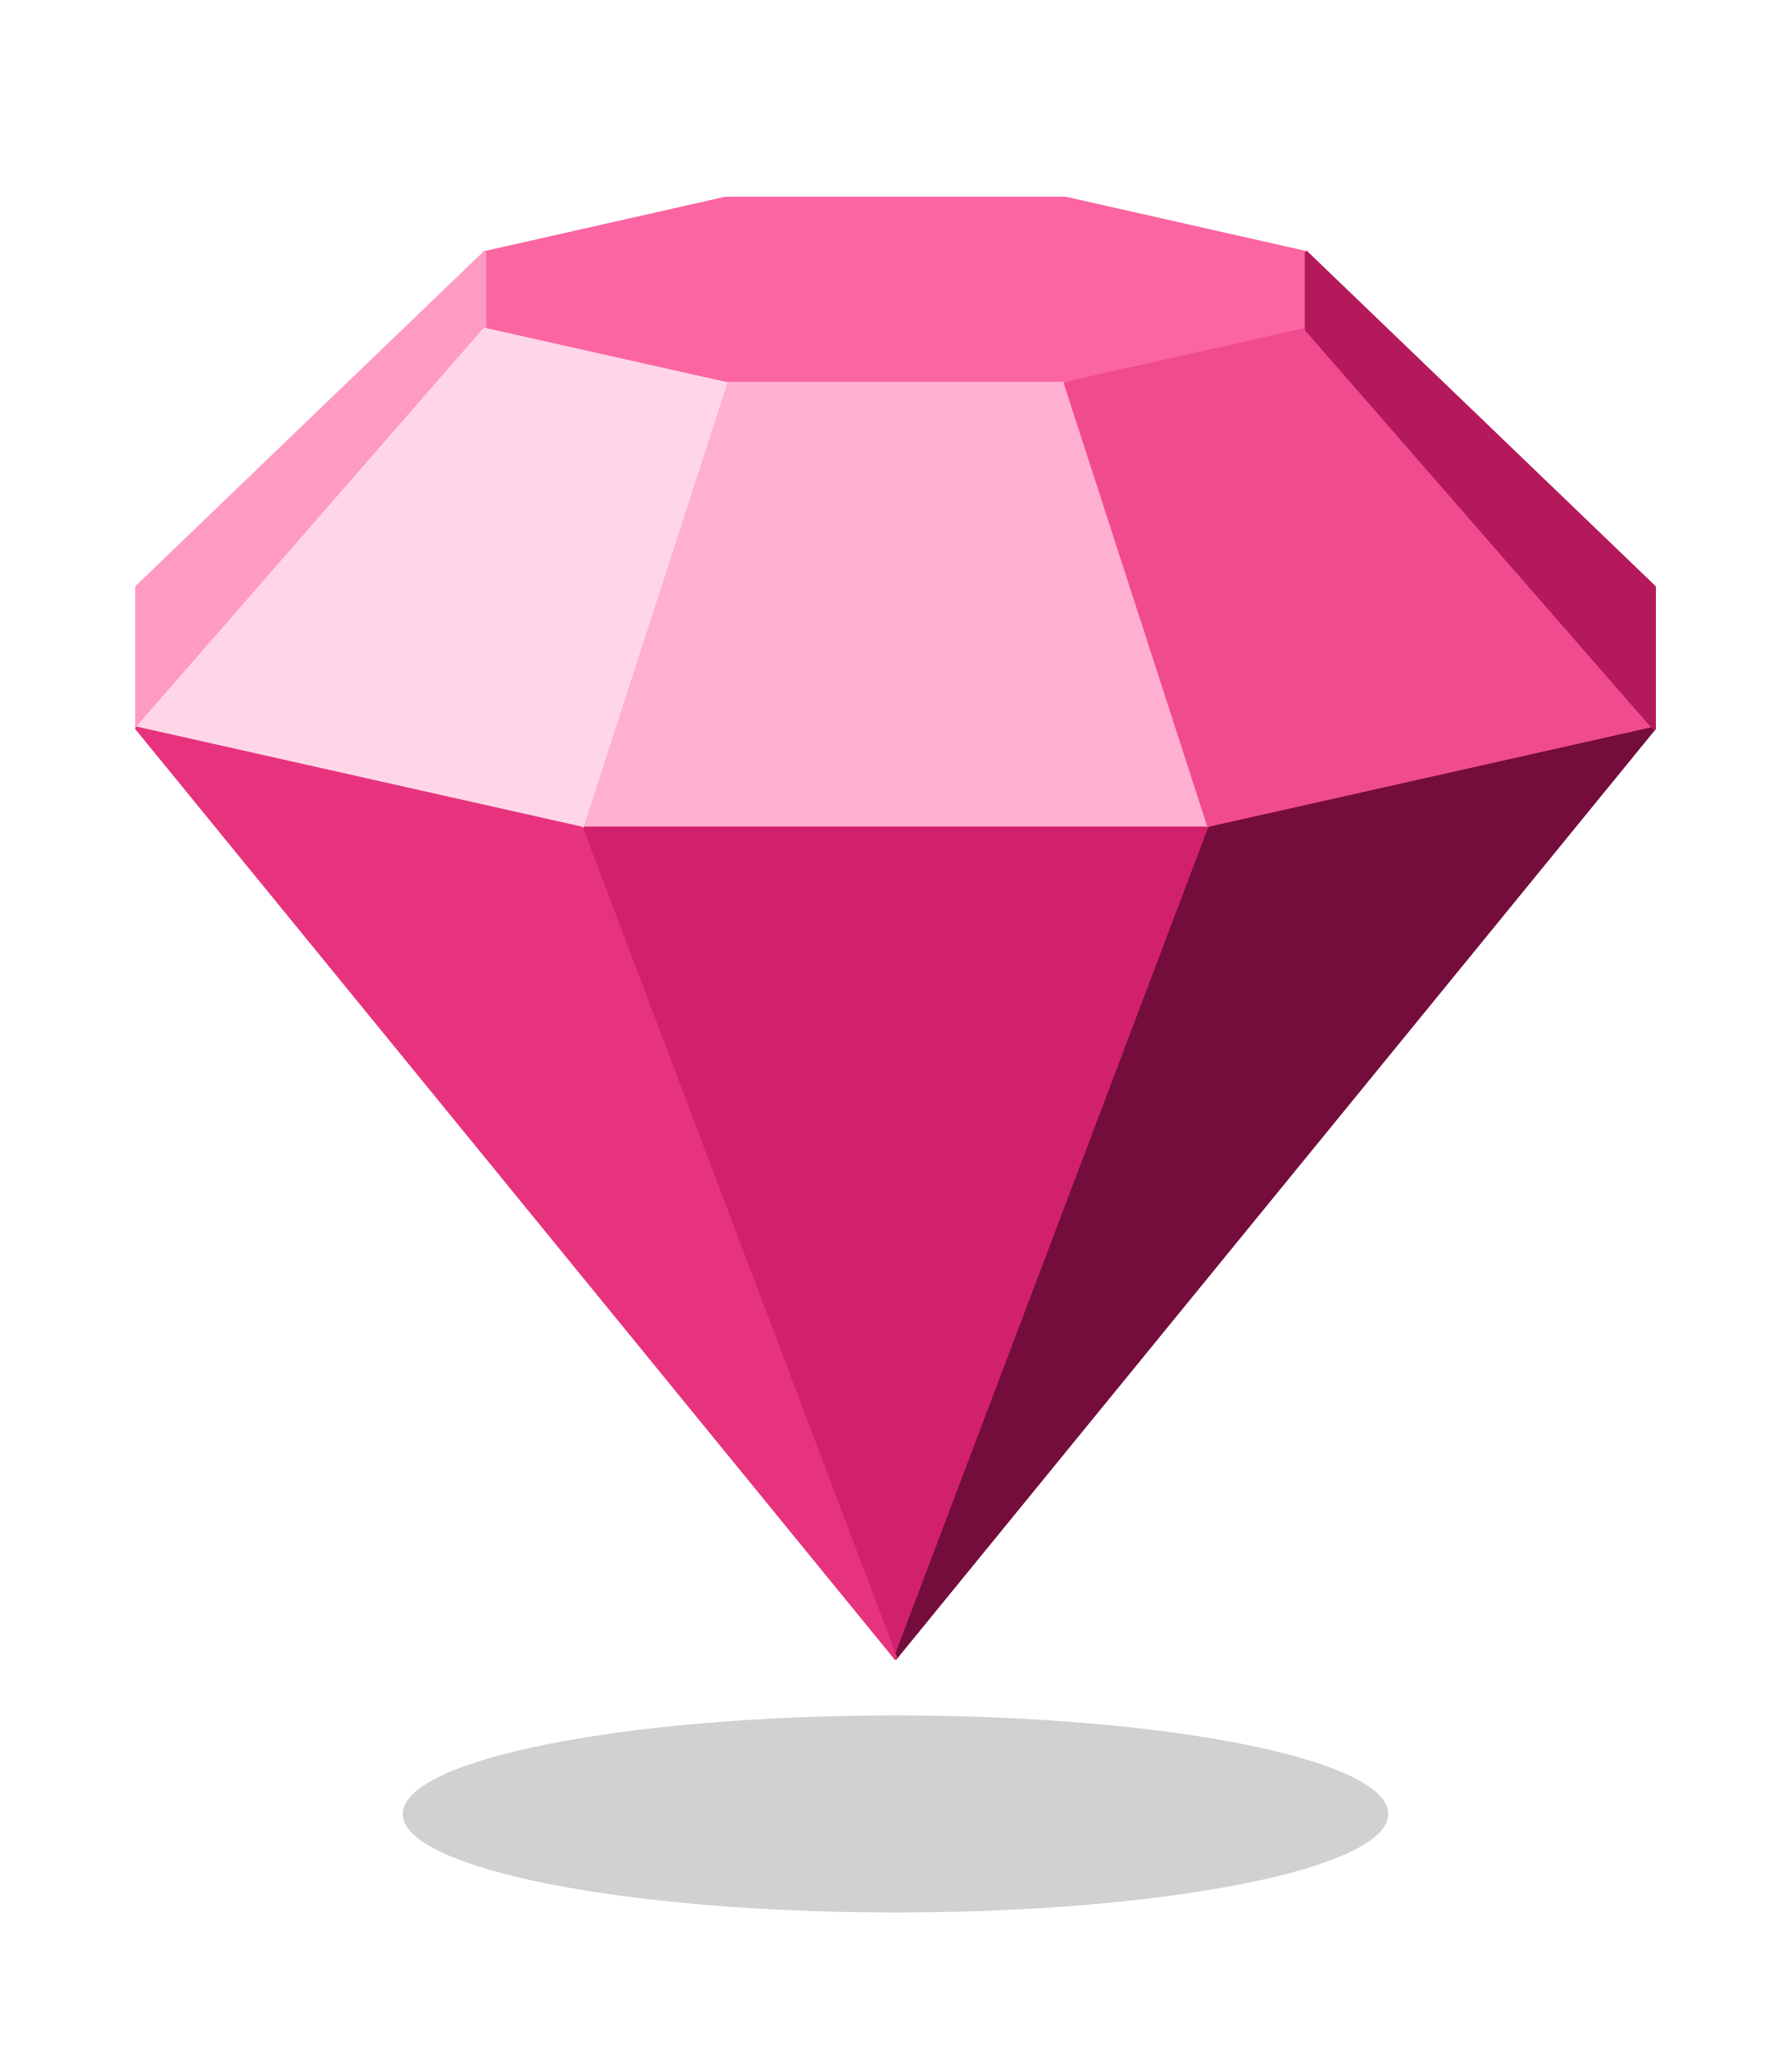
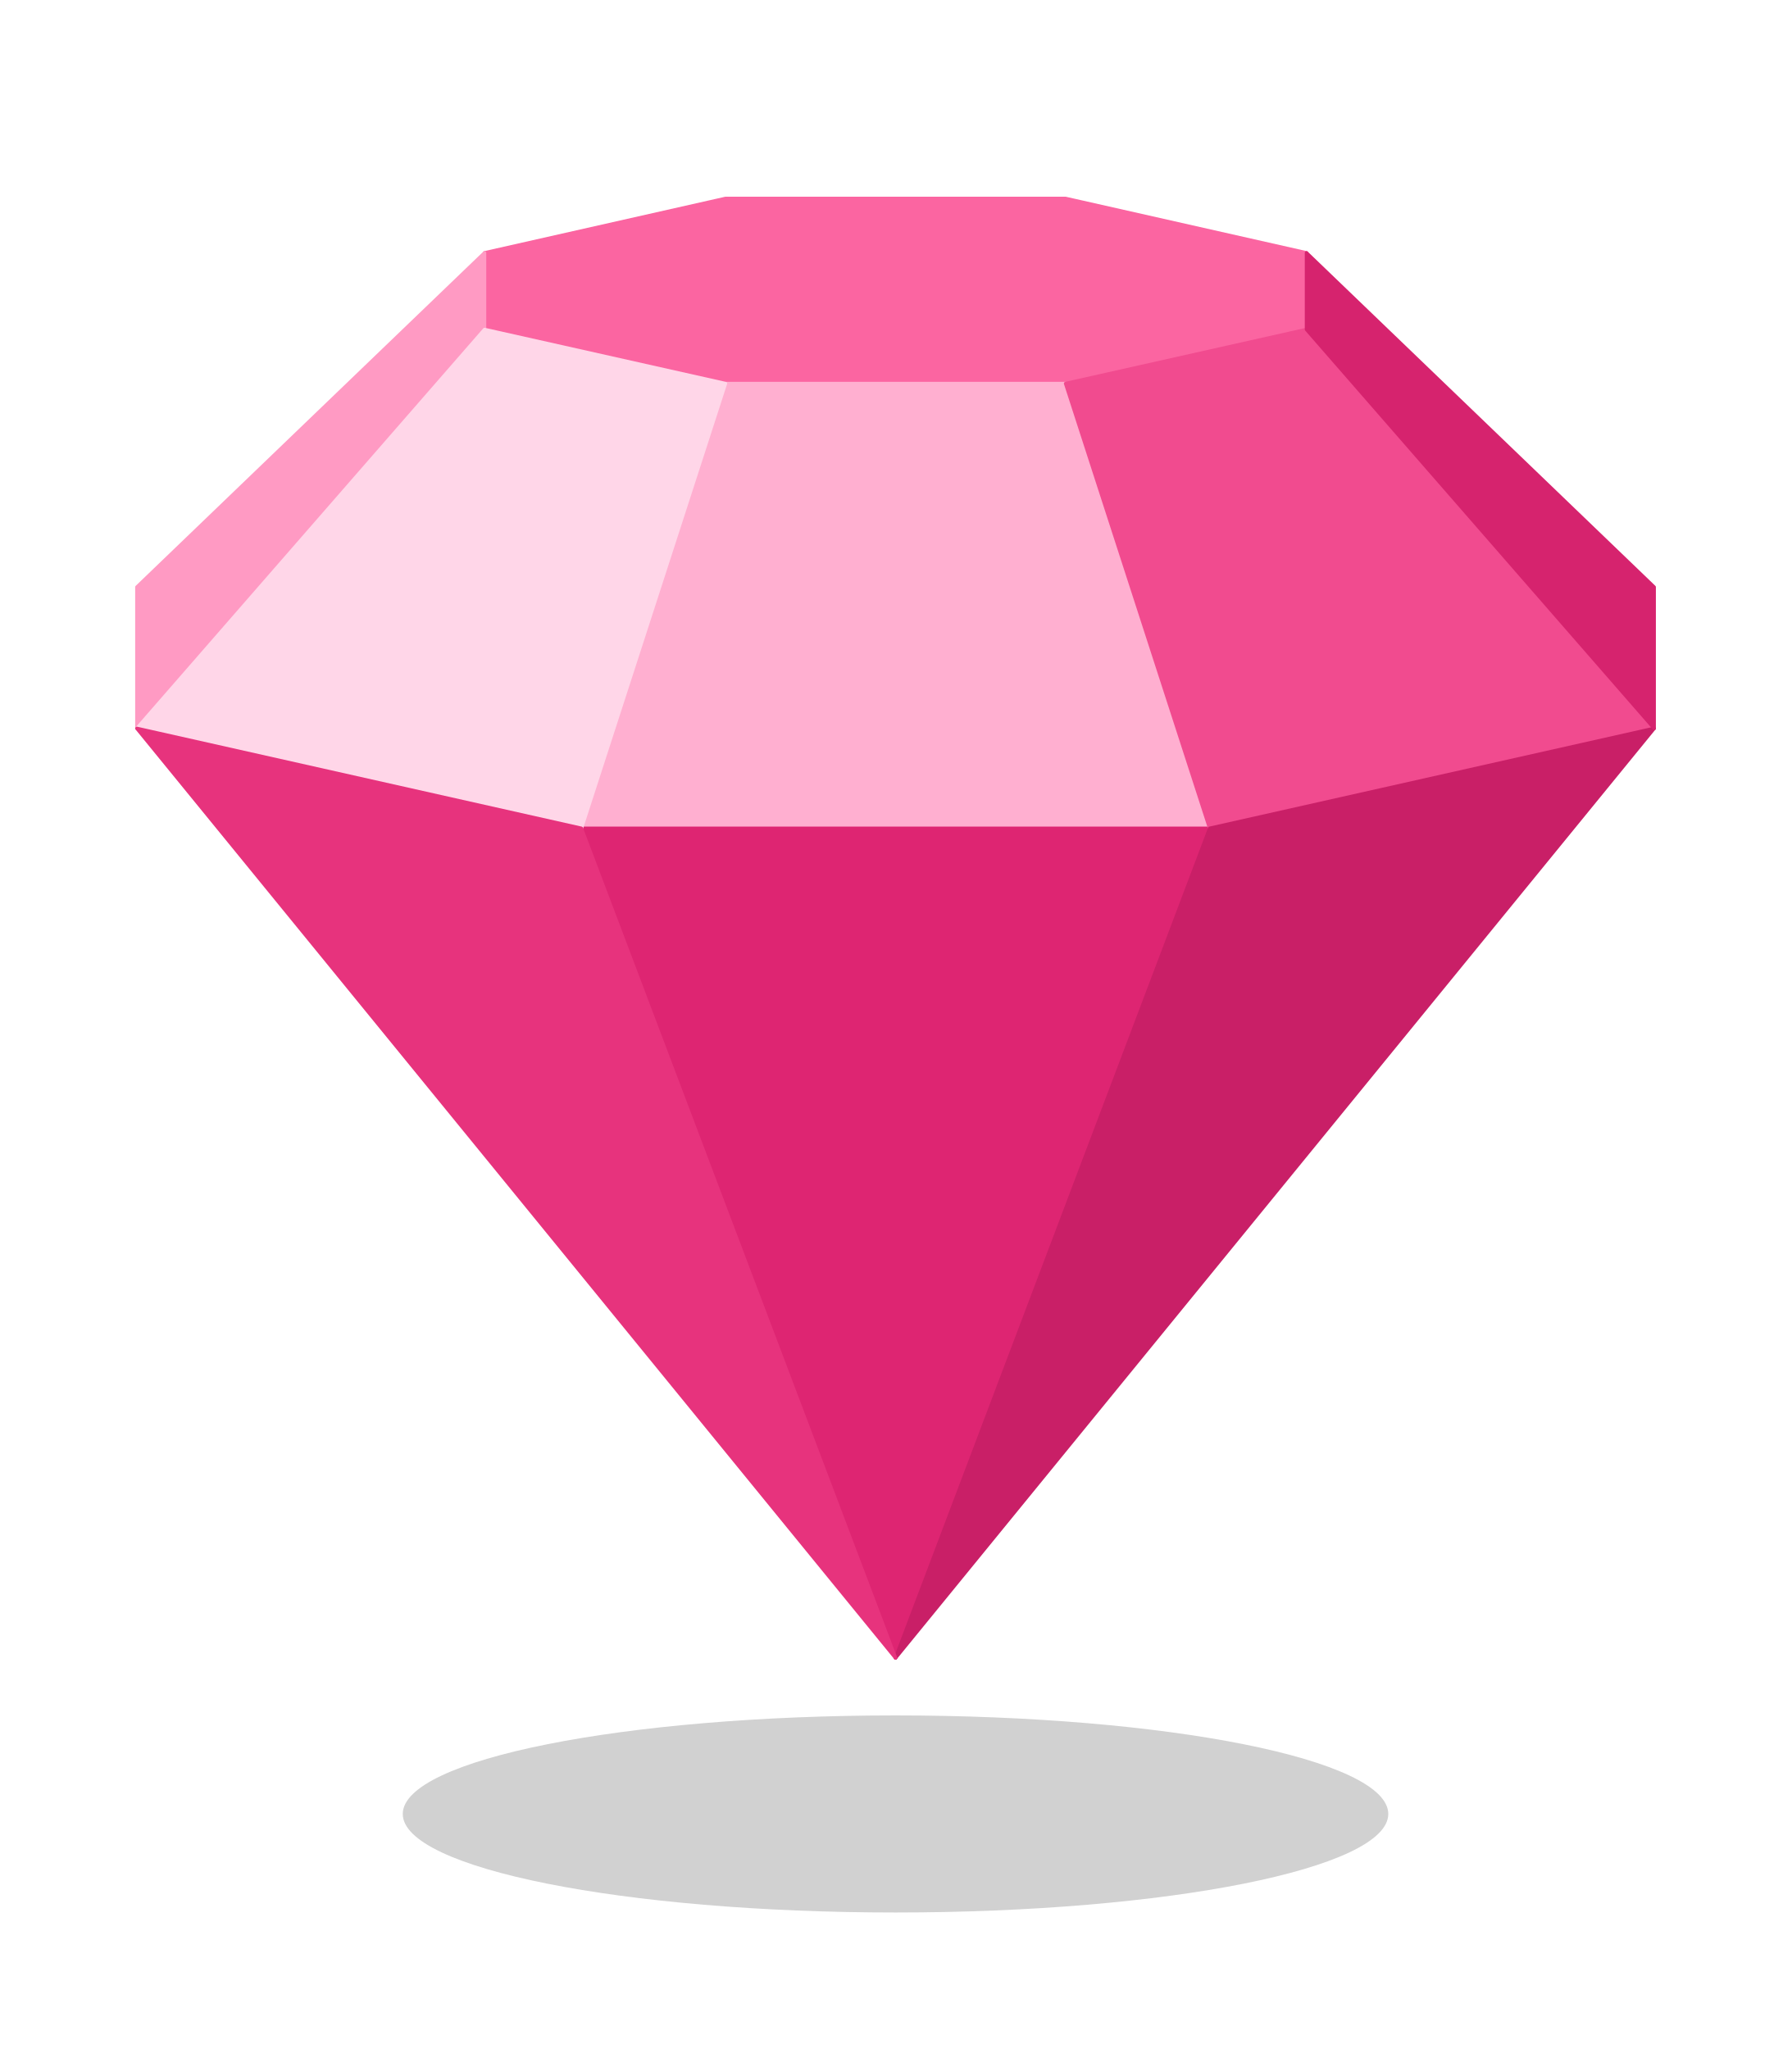
<svg xmlns="http://www.w3.org/2000/svg" viewBox="-261.7 -271.3 523.5 598.9">
  <defs>
    <path id="gem-f0" stroke-width="1" stroke-linejoin="round" vector-effect="non-scaling-stroke" d="M49.7 -159.2 L120.1 -175 L120.1 -197.4 L49.7 -213.3 L-49.7 -213.3 L-120.1 -197.4 L-120.1 -175 L-49.7 -159.2 Z" />
    <path id="gem-f1" stroke-width="1" stroke-linejoin="round" vector-effect="non-scaling-stroke" d="M-49.7 -159.2 L49.7 -159.2 L91.8 -29.2 L-91.8 -29.2 Z" />
    <path id="gem-f2" stroke-width="1" stroke-linejoin="round" vector-effect="non-scaling-stroke" d="M-91.8 -29.2 L91.8 -29.2 L0 213.3 Z" />
    <path id="gem-f3" stroke-width="1" stroke-linejoin="round" vector-effect="non-scaling-stroke" d="M49.7 -159.2 L120.1 -175 L221.7 -58.4 L91.8 -29.2 Z" />
    <path id="gem-f4" stroke-width="1" stroke-linejoin="round" vector-effect="non-scaling-stroke" d="M91.8 -29.2 L221.7 -58.4 L0 213.3 Z" />
    <path id="gem-f5" stroke-width="1" stroke-linejoin="round" vector-effect="non-scaling-stroke" d="M120.1 -175 L120.1 -197.4 L221.7 -99.7 L221.7 -58.4 Z" />
    <path id="gem-f13" stroke-width="1" stroke-linejoin="round" vector-effect="non-scaling-stroke" d="M-120.1 -197.4 L-120.1 -175 L-221.7 -58.4 L-221.7 -99.7 Z" />
    <path id="gem-f15" stroke-width="1" stroke-linejoin="round" vector-effect="non-scaling-stroke" d="M-120.1 -175 L-49.7 -159.2 L-91.8 -29.2 L-221.7 -58.4 Z" />
    <path id="gem-f16" stroke-width="1" stroke-linejoin="round" vector-effect="non-scaling-stroke" d="M-221.7 -58.4 L-91.8 -29.2 L0 213.3 Z" />
  </defs>
  <ellipse cx="0" cy="258.9" rx="144" ry="28.8" fill="#000" fill-opacity="0.18">
    <animate attributeName="rx" dur="3s" repeatCount="indefinite" calcMode="spline" keyTimes="0;0.5;1" keySplines="0.45 0 0.55 1;0.45 0 0.55 1" values="144;100.8;144" />
    <animate attributeName="ry" dur="3s" repeatCount="indefinite" calcMode="spline" keyTimes="0;0.5;1" keySplines="0.45 0 0.55 1;0.45 0 0.55 1" values="28.8;20.2;28.8" />
    <animate attributeName="fill-opacity" dur="3s" repeatCount="indefinite" calcMode="spline" keyTimes="0;0.5;1" keySplines="0.45 0 0.55 1;0.45 0 0.55 1" values="0.18;0.09;0.18" />
  </ellipse>
  <g>
    <animateTransform attributeName="transform" type="translate" dur="3s" repeatCount="indefinite" calcMode="spline" keyTimes="0;0.5;1" keySplines="0.45 0 0.55 1;0.45 0 0.55 1" values="0 0;0 -18;0 0" />
    <use href="#gem-f0" fill="#fb65a1" stroke="#fb65a1" />
    <use href="#gem-f1" fill="#ffafd0" stroke="#ffafd0" />
-     <use href="#gem-f2" fill="#d2216c" stroke="#d2216c" />
+     <use href="#gem-f2" fill="#de2572" stroke="#de2572" />
    <use href="#gem-f3" fill="#f14b8f" stroke="#f14b8f" />
-     <use href="#gem-f4" fill="#740d3b" stroke="#740d3b" />
-     <use href="#gem-f5" fill="#b4195c" stroke="#b4195c" />
+     <use href="#gem-f4" fill="#c91f67" stroke="#c91f67" />
+     <use href="#gem-f5" fill="#d6236e" stroke="#d6236e" />
    <use href="#gem-f13" fill="#ff9ac3" stroke="#ff9ac3" />
    <use href="#gem-f15" fill="#ffd6e8" stroke="#ffd6e8" />
    <use href="#gem-f16" fill="#e7337d" stroke="#e7337d" />
  </g>
</svg>
